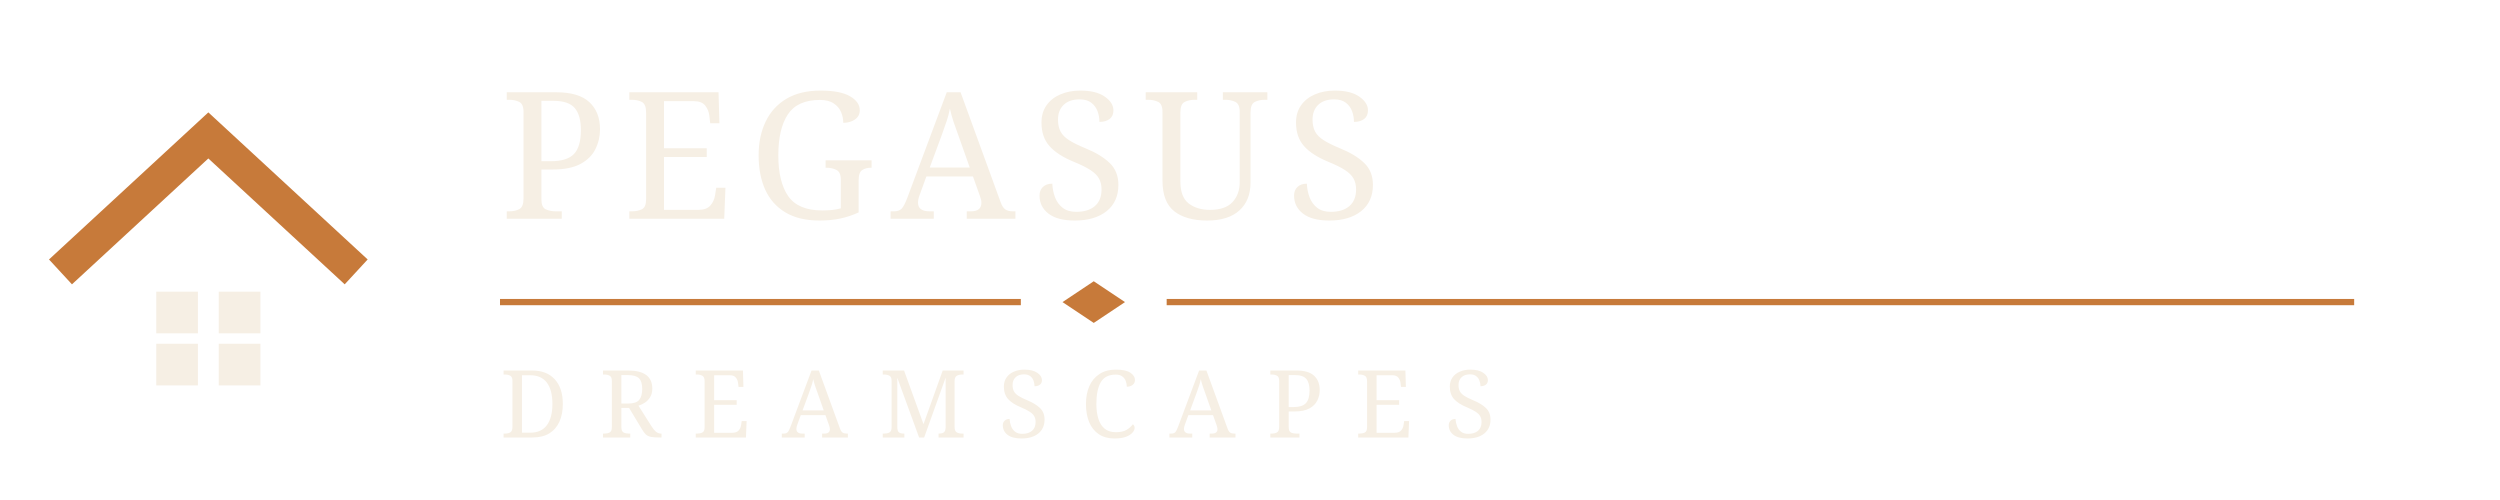
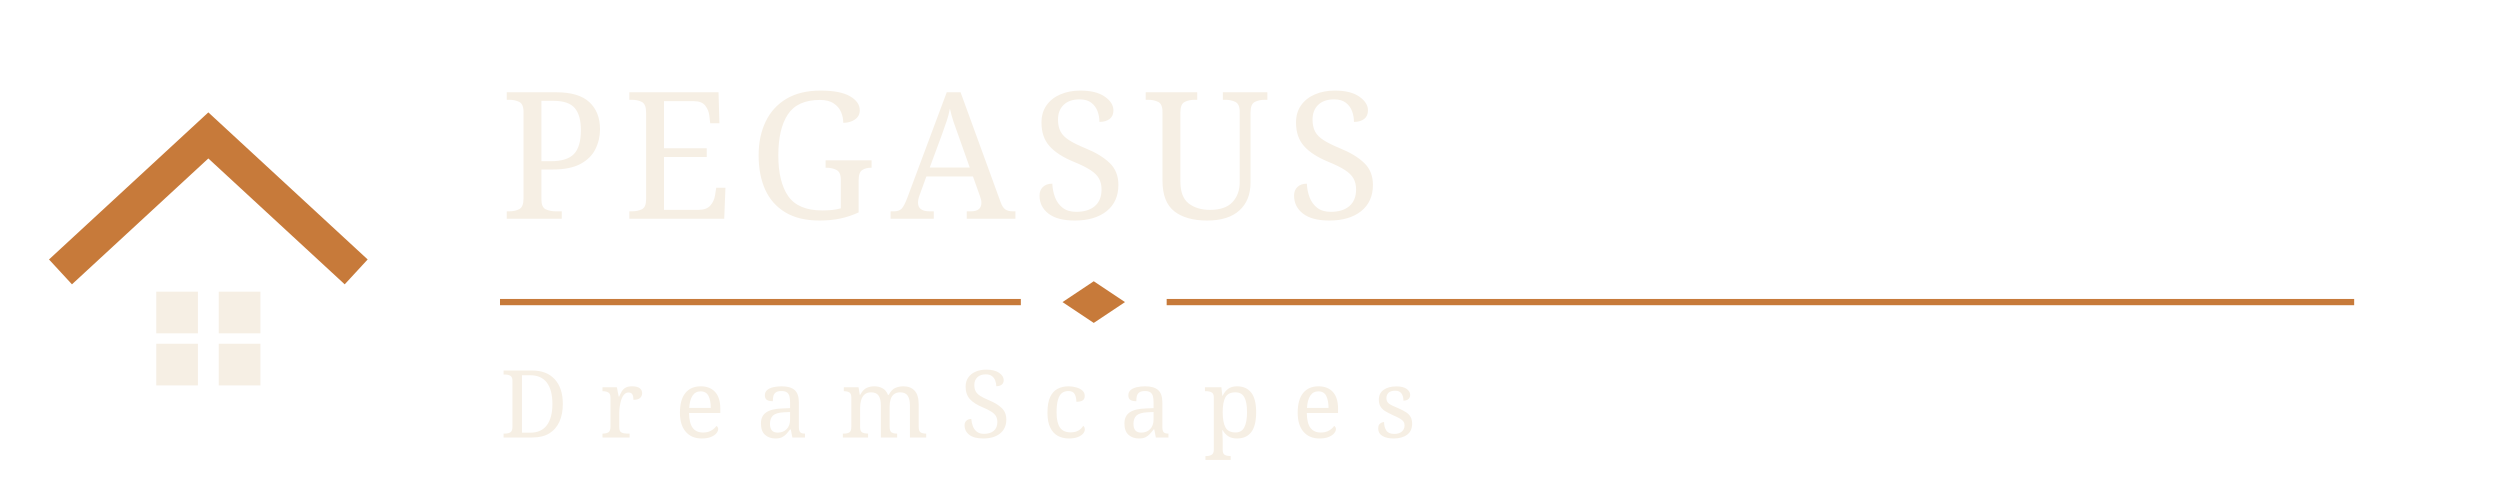
<svg xmlns="http://www.w3.org/2000/svg" viewBox="0 0 480 96" fill="none" role="img" aria-label="Pegasus DreamScapes">
  <g transform="translate(8 16)">
    <path d="M6 34 L32 10 L58 34" stroke="#C77A3A" stroke-width="6.5" stroke-linecap="square" stroke-linejoin="miter" />
    <rect x="22" y="40" width="8" height="8" fill="#F6EFE4" />
    <rect x="34" y="40" width="8" height="8" fill="#F6EFE4" />
    <rect x="22" y="50" width="8" height="8" fill="#F6EFE4" />
    <rect x="34" y="50" width="8" height="8" fill="#F6EFE4" />
  </g>
  <g transform="translate(96 0)">
    <text x="0" y="42" font-family="Cinzel, 'Cormorant Garamond', Georgia, serif" font-size="34" font-weight="500" letter-spacing="3" fill="#F6EFE4">PEGASUS</text>
    <line x1="0" y1="58" x2="100" y2="58" stroke="#C77A3A" stroke-width="1.2" />
    <path d="M114 54 L120 58 L114 62 L108 58 Z" fill="#C77A3A" />
    <line x1="128" y1="58" x2="356" y2="58" stroke="#C77A3A" stroke-width="1.2" />
-     <text x="0" y="84" font-family="Cinzel, 'Cormorant Garamond', Georgia, serif" font-size="18" font-weight="400" letter-spacing="6" fill="#F6EFE4">DREAMSCAPES</text>
+     <text x="0" y="84" font-family="Cinzel, 'Cormorant Garamond', Georgia, serif" font-size="18" font-weight="400" letter-spacing="6" fill="#F6EFE4">DreamScapes</text>
  </g>
</svg>
